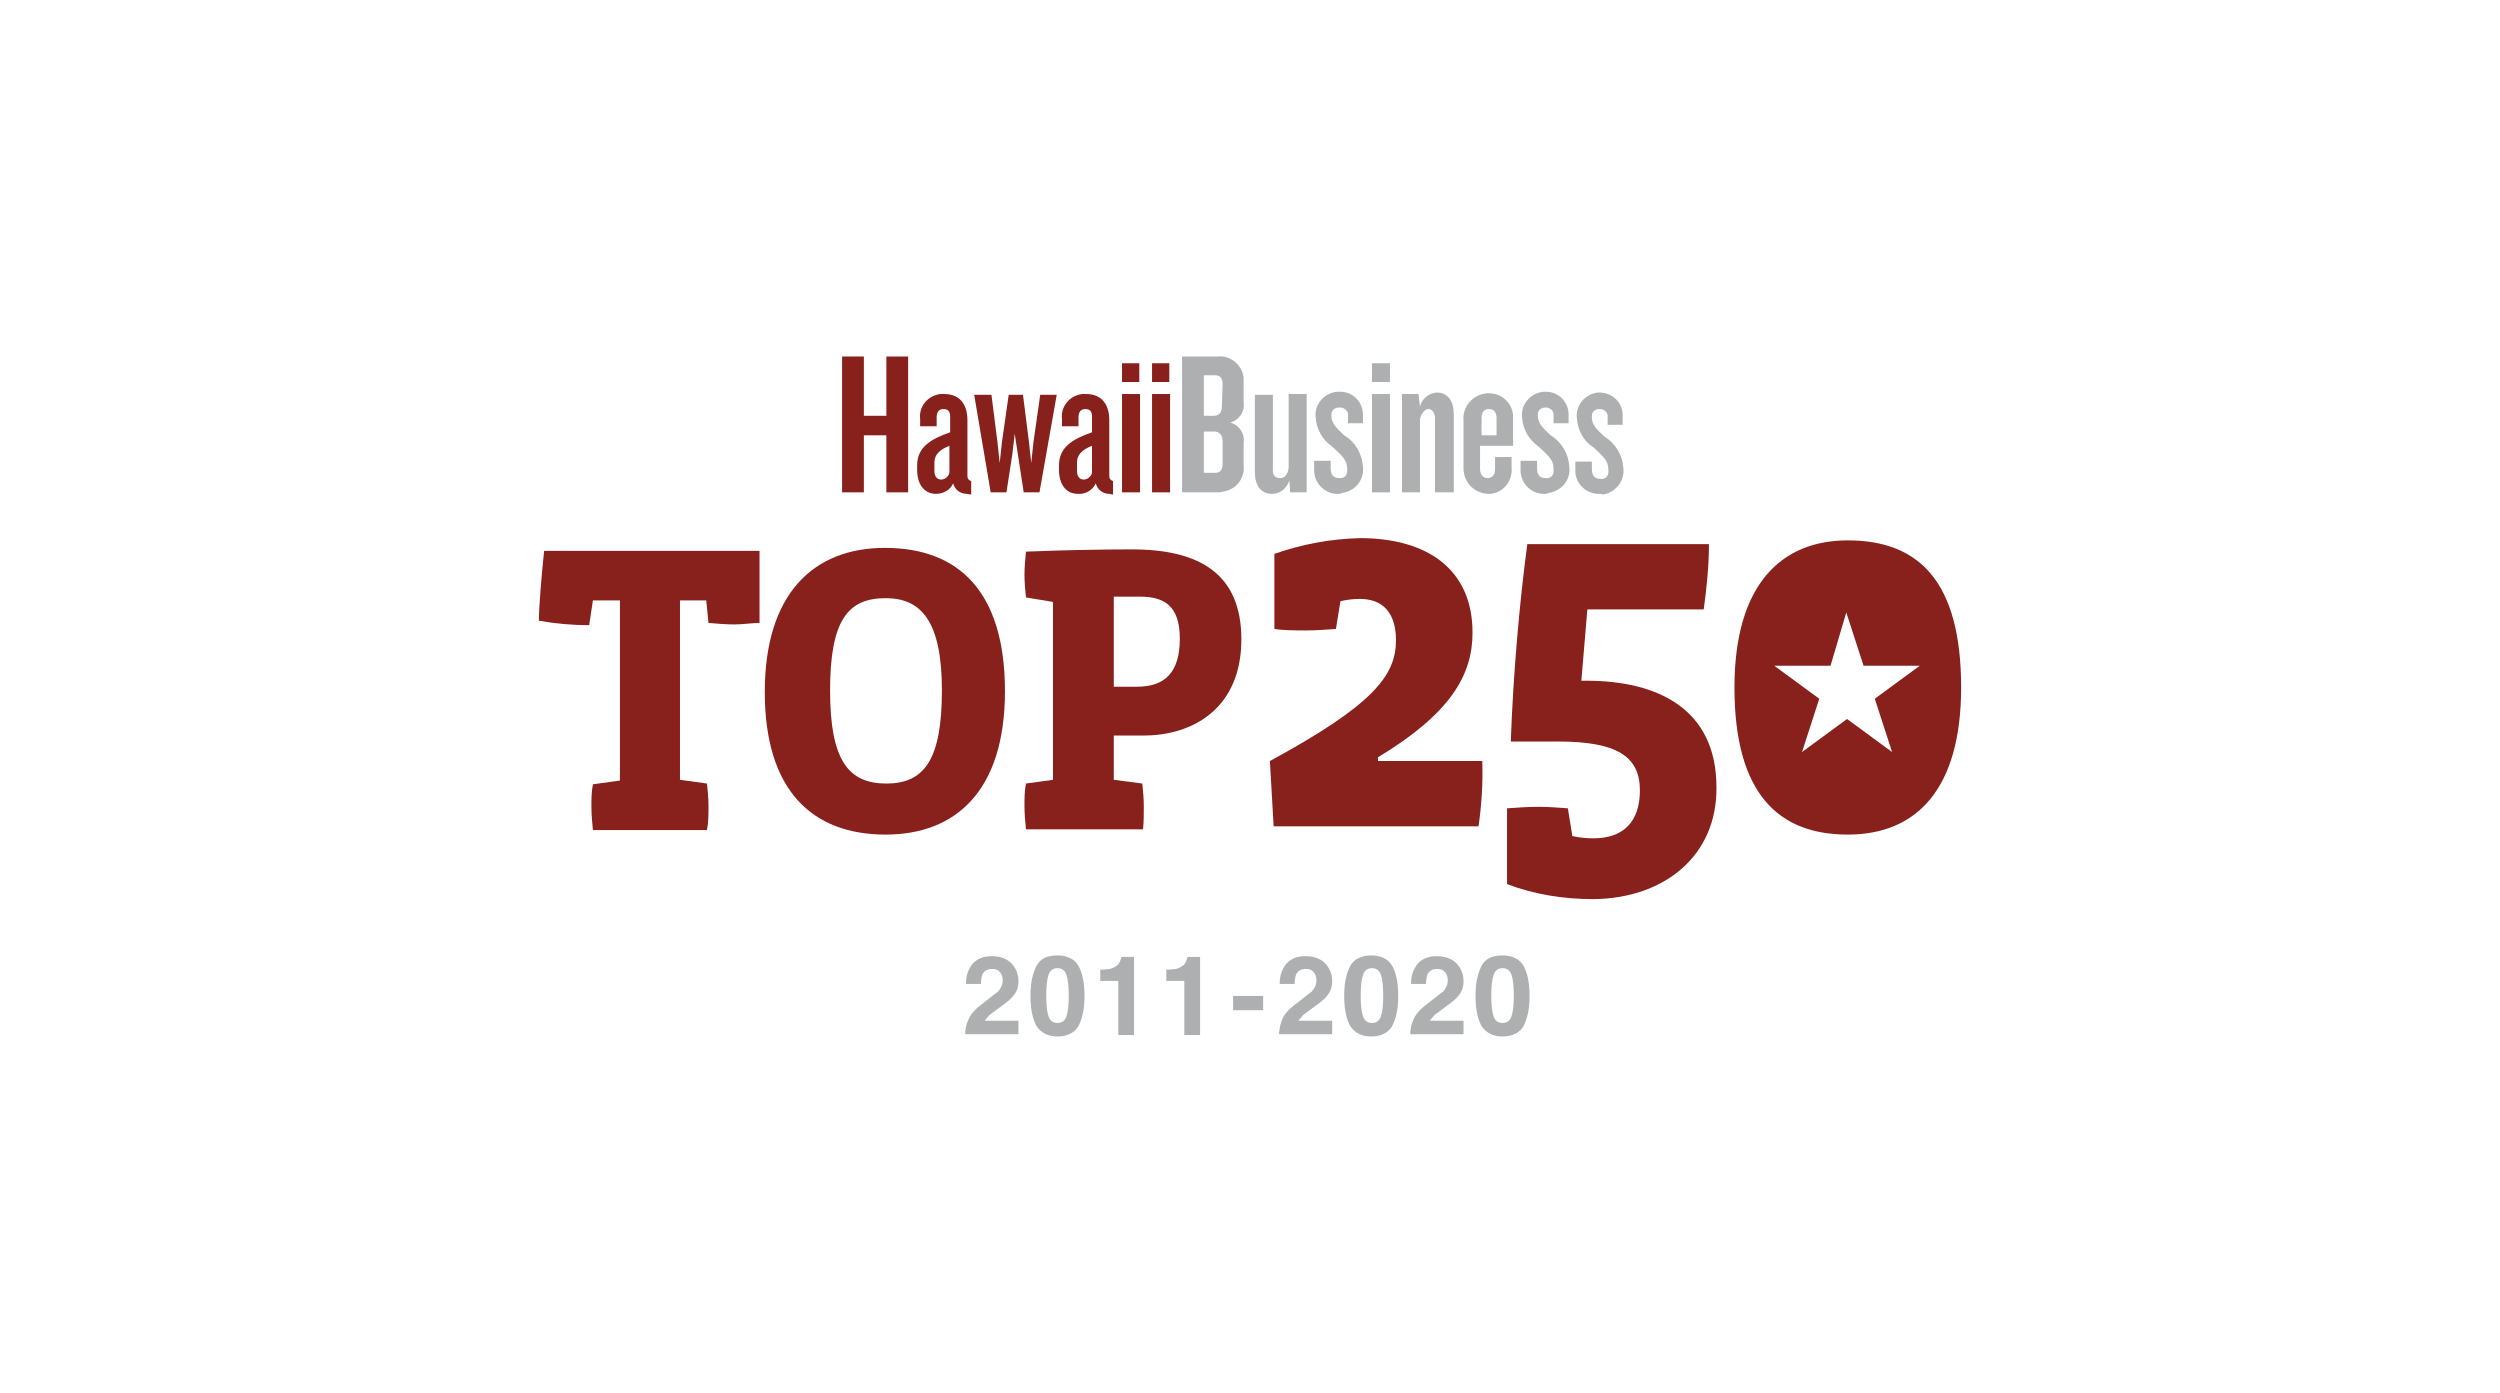
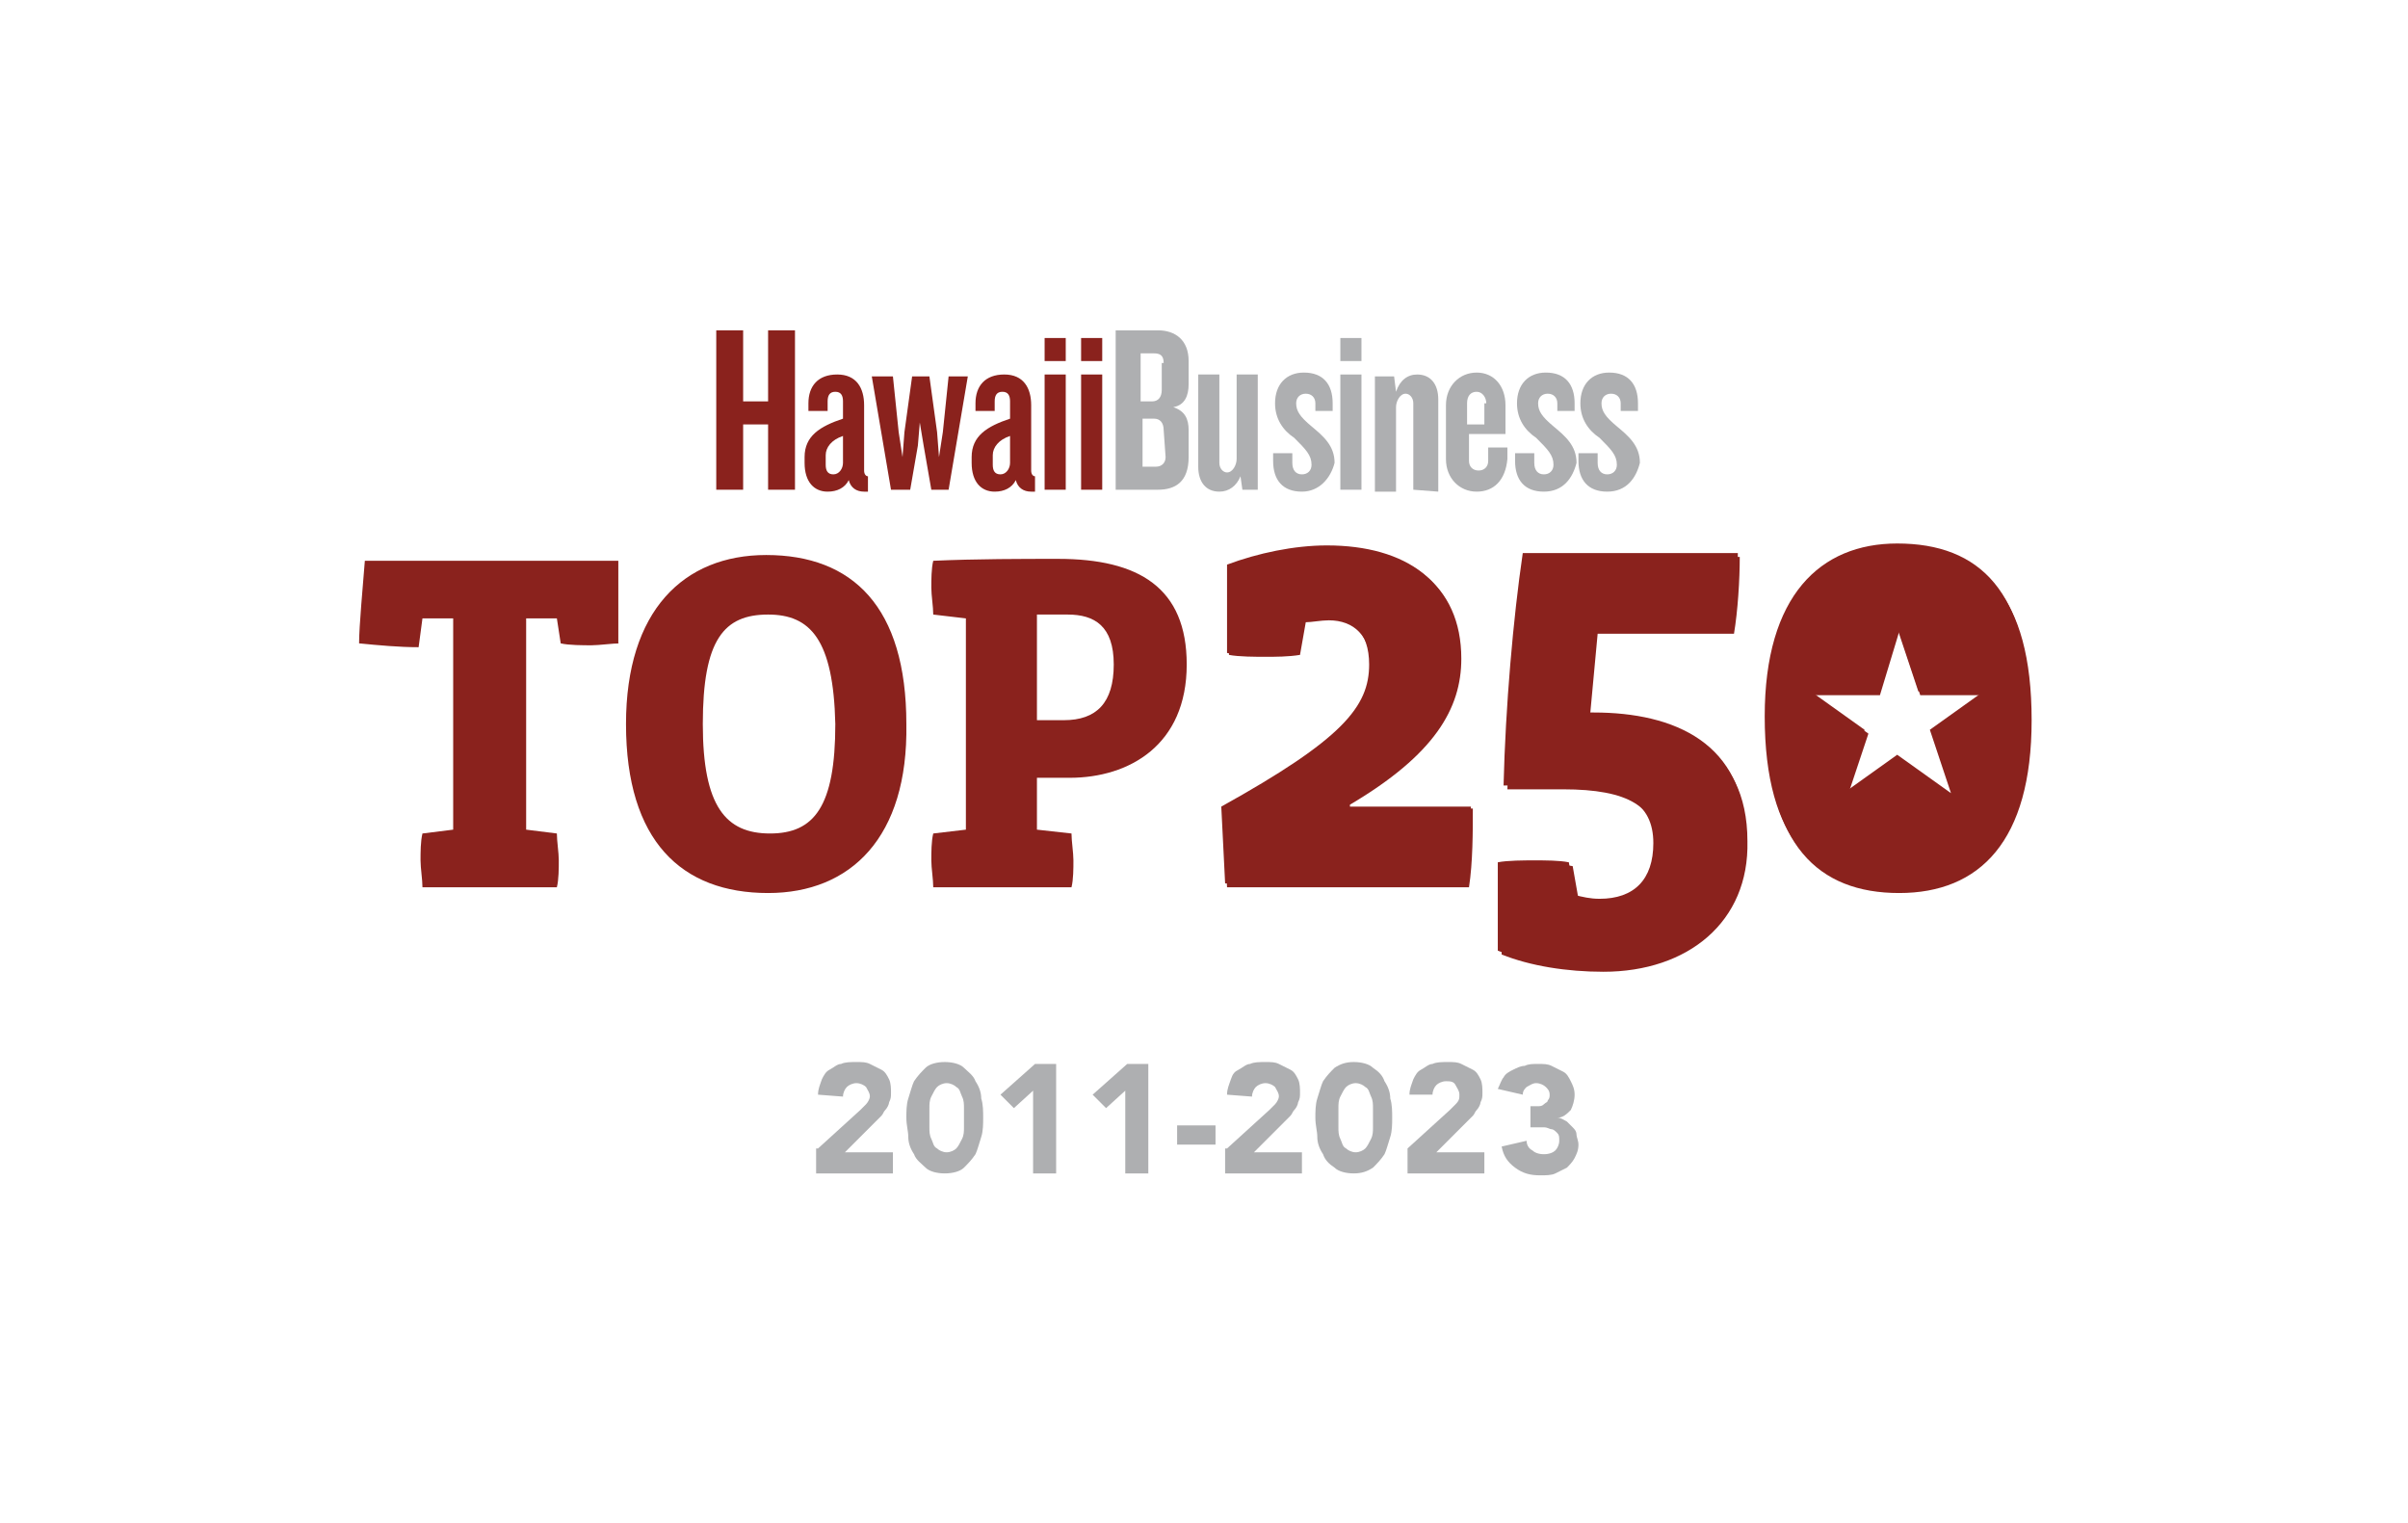
- <svg xmlns="http://www.w3.org/2000/svg" version="1.1" id="Layer_1" x="0px" y="0px" viewBox="0 0 333.1 185.5" style="enable-background:new 0 0 333.1 185.5;" xml:space="preserve">
+ <svg xmlns="http://www.w3.org/2000/svg" version="1.1" id="Layer_1" x="0px" y="0px" viewBox="0 0 125.4 79.3" style="enable-background:new 0 0 125.4 79.3;" xml:space="preserve">
  <style type="text/css">
- 	.st0{fill:#88201B;}
- 	.st1{fill:#ADAFB0;}
+ 	.st0{fill:#8A221D;}
+ 	.st1{fill:#AEAFB1;}
</style>
  <g>
    <g>
-       <path class="st0" d="M243.9,88.7h-7.5l6,4.4l-2.3,7.1l6-4.4l6,4.4l-2.3-7.1l6-4.4h-7.5l-2.3-7.1L243.9,88.7L243.9,88.7z     M246.2,111.2c-9.2,0-15.1-5.4-15.1-19.6c0-13.8,6.3-19.6,15.1-19.6c9.5,0,15.1,5.5,15.1,19.6    C261.3,105.1,255.4,111.2,246.2,111.2z" />
-       <path class="st0" d="M101.2,83c-0.9,0-2.3,0.2-3.3,0.2s-2.5-0.1-3.5-0.2l-0.3-3h-3.5v23.9l3.6,0.5c0.1,1,0.2,2,0.2,3    c0,1.1,0,2.1-0.2,3.2H79c-0.1-1-0.2-2.1-0.2-3.1s0-2,0.2-3l3.6-0.5V80H79l-0.5,3.3c-2.2,0-4.5-0.2-6.7-0.6c0-1.9,0.4-6.5,0.7-9.3    h28.7V83z" />
-       <path class="st0" d="M118,79.7c-5,0-7.4,2.9-7.4,12.3s2.5,12.4,7.5,12.4s7.4-3.1,7.4-12.4S122.7,79.7,118,79.7z M118,111.2    c-9.8,0-16.1-5.9-16.1-19s6.5-19.2,16-19.2c9.9,0,16,5.9,16,19.1S127.4,111.2,118,111.2z" />
-       <path class="st0" d="M151.9,79.5c-1.4,0-2.5,0-3.5,0v12h3.1c3.7,0,5.7-1.9,5.7-6.4S155,79.5,151.9,79.5L151.9,79.5z M152.1,98    h-3.7v5.9l3.8,0.5c0.1,1,0.2,2,0.2,3s0,2.1-0.1,3.1h-15.6c-0.1-1-0.2-2.1-0.2-3.1s0-2,0.2-3l3.6-0.5V80.2l-3.6-0.6    c-0.1-1-0.2-2-0.2-3s0.1-2.1,0.2-3.1c4.8-0.2,10.2-0.3,14.1-0.3c9.1,0,14.6,3.3,14.6,12C165.4,94.3,159,98.1,152.1,98L152.1,98z" />
-       <path class="st0" d="M197,110.1h-27.3l-0.5-8.7C183,93.9,186,90,186,85.3c0-3.7-1.8-5.5-4.8-5.5c-0.9,0-1.7,0.1-2.6,0.3l-0.6,3.7    c-1.2,0.1-2.8,0.2-4,0.2s-3,0-4.2-0.2v-10c3.7-1.3,7.5-2,11.4-2.1c8.9,0,15,4.1,15,12.6c0,5.7-3,10.8-12.6,16.6v0.5h13.9    C197.6,104.4,197.4,107.3,197,110.1L197,110.1z" />
-       <path class="st0" d="M212.3,119.8c-3.9,0-7.8-0.6-11.5-2v-10.1c1.2-0.1,3-0.2,4.2-0.2c1.3,0,2.6,0.1,3.9,0.2l0.6,3.7    c0.9,0.2,1.9,0.3,2.8,0.3c4,0,6.2-2.2,6.2-6.4c0-4.6-3.2-6.5-10.9-6.5h-6.3c0.3-8.9,1.2-18.9,2.2-26.3h24.2c0,2.9-0.3,5.8-0.7,8.7    h-15.5l-0.8,9.5h0.7c9.1,0,17.3,3.5,17.3,14.2C228.8,113.9,221.9,119.7,212.3,119.8L212.3,119.8z" />
-       <g>
-         <polygon class="st0" points="118.1,65.6 118.1,58 115.1,58 115.1,65.6 112.2,65.6 112.2,47.5 115.1,47.5 115.1,55.4 118.1,55.4      118.1,47.5 121,47.5 121,65.6    " />
-         <path class="st0" d="M126.5,59.4c-1.3,0.5-2,1.2-2,2.2v1.2c0,0.6,0.3,1.1,0.9,1.1s1.2-0.6,1.1-1.2l0,0V59.4z M128.8,65.8     c-0.9,0-1.6-0.6-1.8-1.4c-0.4,0.9-1.3,1.4-2.3,1.4c-1.5,0-2.5-1.2-2.5-3.2V62c0-2.4,1.8-3.5,4.4-4.4v-2.1c0-0.7-0.3-1-0.9-1     s-0.9,0.4-0.9,1.1v1.2h-2.2v-1c-0.2-1.6,1-3.1,2.7-3.3c0.2,0,0.3,0,0.5,0c2.2,0,3.1,1.5,3.1,3.5v7.4c0,0.4,0.2,0.6,0.5,0.7v1.8     L128.8,65.8L128.8,65.8z" />
-         <polygon class="st0" points="138.5,65.6 136.4,65.6 135.6,60.4 135.2,57.8 134.9,60.4 134.1,65.6 132,65.6 129.8,52.6      132.1,52.6 132.9,58.9 133.2,61.7 133.5,58.9 134.4,52.6 136.3,52.6 137.1,58.9 137.4,61.7 137.7,58.9 138.6,52.6 140.8,52.6         " />
-         <path class="st0" d="M145.5,59.4c-1.3,0.5-2,1.2-2,2.2v1.2c0,0.6,0.3,1.1,0.9,1.1c0.6,0,1.2-0.6,1.1-1.2l0,0V59.4z M147.8,65.8     c-0.9,0-1.6-0.6-1.8-1.4c-0.4,0.9-1.4,1.5-2.4,1.4c-1.5,0-2.5-1.2-2.5-3.2V62c0-2.4,1.8-3.5,4.4-4.4v-2.1c0-0.7-0.3-1-0.9-1     c-0.6,0-0.9,0.4-0.9,1.1v1.2h-2.2v-1c-0.2-1.6,1-3.1,2.7-3.3c0.2,0,0.4,0,0.5,0c2.2,0,3.1,1.5,3.1,3.5v7.4c0,0.4,0.2,0.6,0.5,0.7     v1.8L147.8,65.8L147.8,65.8z" />
-         <path class="st0" d="M149.5,50.9v-2.5h2.3v2.5H149.5z M149.5,65.6V52.5h2.4v13.1H149.5z" />
-         <path class="st0" d="M153.5,50.9v-2.5h2.3v2.5H153.5z M153.5,65.6V52.5h2.4v13.1H153.5z" />
-         <path class="st1" d="M162.9,58.8c0-0.8-0.4-1.3-1.1-1.3h-1.4V63h1.5c0.7,0,1-0.4,1-1.2V58.8z M162.9,51.2c0-0.8-0.3-1.2-1-1.2     h-1.5v5.4h1.3c0.7,0,1.1-0.4,1.1-1.2L162.9,51.2L162.9,51.2z M162.2,65.6h-4.7V47.5h4.7c1.7-0.2,3.3,1.1,3.5,2.8     c0,0.2,0,0.5,0,0.7v2.6c0.2,1.2-0.6,2.4-1.8,2.7c1.2,0.3,2,1.5,1.8,2.7v3c0.2,1.7-1,3.3-2.8,3.5     C162.7,65.6,162.4,65.6,162.2,65.6L162.2,65.6z" />
-         <path class="st1" d="M171.9,65.6l-0.1-1.6c-0.3,1-1.2,1.8-2.3,1.8c-1.5,0-2.3-1.1-2.3-2.9V52.6h2.4v10c-0.1,0.6,0.3,1.1,0.9,1.1     c0,0,0,0,0.1,0c0.7,0,1.1-0.8,1.1-1.5v-9.7h2.4v13.1H171.9z" />
-         <path class="st1" d="M178.4,65.8c-1.7,0.1-3.2-1.2-3.3-3c0-0.2,0-0.4,0-0.6v-0.8h2.2v1c0,0.9,0.4,1.3,1.1,1.3     c0.6,0.1,1.1-0.3,1.1-0.9c0-0.1,0-0.2,0-0.3c0-1.2-0.6-1.7-2-3c-1.3-0.9-2.1-2.3-2.2-3.9c-0.2-1.7,1.1-3.2,2.8-3.4     c0.1,0,0.2,0,0.3,0c1.7-0.1,3.1,1.2,3.2,2.9c0,0.2,0,0.4,0,0.5v0.8h-2v-1c0.1-0.5-0.3-1-0.9-1.1c-0.1,0-0.2,0-0.3,0     c-0.5,0-1,0.3-1,0.9c0,0.1,0,0.1,0,0.2c0,0.9,0.5,1.5,1.7,2.6c1.5,0.9,2.4,2.5,2.5,4.2c0.2,1.8-1.1,3.3-2.9,3.5     C178.7,65.8,178.5,65.8,178.4,65.8z" />
-         <path class="st1" d="M182.8,50.9v-2.5h2.4v2.5H182.8z M182.8,65.6V52.5h2.4v13.1H182.8z" />
-         <path class="st1" d="M191.2,65.6v-9.9c0-0.7-0.4-1.2-0.9-1.2s-1.1,0.8-1.1,1.5v9.6h-2.4V52.5h2.2l0.2,1.7c0.2-1,1.1-1.8,2.2-1.9     c1.5,0,2.3,1.1,2.3,2.9v10.4H191.2z" />
-         <path class="st1" d="M199.4,55.7c0-0.7-0.3-1.2-1-1.2s-1,0.5-1,1.2V58h2V55.7z M198.4,65.8c-1.9,0-3.4-1.5-3.4-3.4     c0-0.1,0-0.2,0-0.3v-6c-0.2-1.9,1.2-3.5,3.1-3.7c0.1,0,0.2,0,0.3,0c1.8,0,3.3,1.5,3.2,3.3c0,0.1,0,0.3,0,0.4v3.3h-4.4v3.1     c0,0.7,0.4,1.2,1,1.2c0.7,0,1-0.5,1-1.2v-1.6h2.2v1.3c0.2,1.8-1,3.4-2.8,3.6C198.6,65.8,198.5,65.8,198.4,65.8z" />
-         <path class="st1" d="M205.9,65.8c-1.7,0.1-3.2-1.2-3.3-3c0-0.2,0-0.4,0-0.6v-0.8h2.2v1c0,0.9,0.4,1.3,1.1,1.3     c0.6,0.1,1.1-0.3,1.1-0.9c0-0.1,0-0.2,0-0.3c0-1.2-0.6-1.7-2-3c-1.3-0.9-2.1-2.3-2.2-3.9c-0.2-1.7,1.1-3.2,2.8-3.4     c0.1,0,0.3,0,0.4,0c1.7,0,3,1.4,3,3c0,0.1,0,0.2,0,0.4v0.8h-2v-1c0.1-0.5-0.3-1-0.9-1.1c-0.1,0-0.2,0-0.2,0c-0.5,0-1,0.3-1,0.9     c0,0.1,0,0.1,0,0.2c0,0.9,0.5,1.5,1.7,2.6c1.5,0.9,2.4,2.5,2.5,4.2c0.2,1.8-1.1,3.3-2.9,3.5C206.2,65.8,206.1,65.8,205.9,65.8z" />
-         <path class="st1" d="M213.2,65.8c-1.7,0.1-3.2-1.2-3.3-2.9c0-0.2,0-0.4,0-0.6v-0.8h2.2v1c0,0.9,0.4,1.3,1.1,1.3     c0.6,0.1,1.1-0.3,1.1-0.9c0-0.1,0-0.2,0-0.3c0-1.2-0.6-1.7-2-3c-1.3-0.8-2.1-2.3-2.2-3.9c-0.2-1.7,1.1-3.2,2.8-3.4     c0.1,0,0.2,0,0.2,0c1.7,0,3.1,1.3,3.1,3c0,0.2,0,0.3,0,0.5v0.8h-2v-1c0.1-0.5-0.3-1-0.9-1.1c-0.1,0-0.1,0-0.2,0     c-0.5,0-1,0.3-1,0.9c0,0.1,0,0.1,0,0.2c0,0.9,0.5,1.5,1.7,2.6c1.5,0.9,2.4,2.5,2.5,4.2c0.2,1.7-1.1,3.3-2.8,3.5     C213.5,65.8,213.4,65.8,213.2,65.8z" />
-       </g>
-     </g>
-     <g>
-       <path class="st1" d="M129.1,135.7c0.3-0.7,1-1.4,2.1-2.2c0.9-0.7,1.5-1.2,1.8-1.4c0.4-0.5,0.6-0.9,0.6-1.5c0-0.4-0.1-0.8-0.4-1.1    c-0.2-0.3-0.6-0.4-1-0.4c-0.6,0-1,0.2-1.3,0.7c-0.1,0.3-0.2,0.7-0.2,1.3h-2c0-0.9,0.2-1.6,0.5-2.1c0.5-1,1.5-1.6,2.9-1.6    c1.1,0,2,0.3,2.6,0.9c0.6,0.6,1,1.4,1,2.4c0,0.8-0.2,1.4-0.7,2c-0.3,0.4-0.8,0.8-1.5,1.3l-0.8,0.6c-0.5,0.4-0.9,0.6-1,0.8    c-0.2,0.2-0.3,0.4-0.5,0.6h4.5v1.8h-7.1C128.6,137,128.8,136.3,129.1,135.7z" />
-       <path class="st1" d="M143.7,128.7c0.5,0.9,0.8,2.2,0.8,4s-0.3,3-0.8,4c-0.5,0.9-1.5,1.4-2.8,1.4s-2.2-0.5-2.8-1.4    c-0.5-0.9-0.8-2.2-0.8-4s0.3-3,0.8-4s1.5-1.4,2.8-1.4S143.2,127.8,143.7,128.7z M139.7,135.4c0.2,0.6,0.6,0.9,1.2,0.9    s1-0.3,1.2-0.9c0.2-0.6,0.3-1.5,0.3-2.7s-0.1-2.2-0.3-2.8s-0.6-0.9-1.2-0.9s-1,0.3-1.2,0.9c-0.2,0.6-0.3,1.5-0.3,2.8    C139.4,133.9,139.5,134.8,139.7,135.4z" />
-       <path class="st1" d="M146.6,130.6v-1.4c0.6,0,1.1-0.1,1.3-0.1c0.4-0.1,0.7-0.3,1-0.5c0.2-0.2,0.3-0.4,0.4-0.7    c0.1-0.2,0.1-0.3,0.1-0.4h1.7v10.4H149v-7.2h-2.4V130.6z" />
-       <path class="st1" d="M155.4,130.6v-1.4c0.6,0,1.1-0.1,1.3-0.1c0.4-0.1,0.7-0.3,1-0.5c0.2-0.2,0.3-0.4,0.4-0.7    c0.1-0.2,0.1-0.3,0.1-0.4h1.7v10.4h-2.1v-7.2h-2.4V130.6z" />
-       <path class="st1" d="M164.3,132.7h4v1.9h-4V132.7z" />
-       <path class="st1" d="M170.9,135.7c0.3-0.7,1-1.4,2.1-2.2c0.9-0.7,1.5-1.2,1.8-1.4c0.4-0.5,0.6-0.9,0.6-1.5c0-0.4-0.1-0.8-0.4-1.1    c-0.2-0.3-0.6-0.4-1-0.4c-0.6,0-1,0.2-1.3,0.7c-0.1,0.3-0.2,0.7-0.2,1.3h-2c0-0.9,0.2-1.6,0.5-2.1c0.5-1,1.5-1.6,2.9-1.6    c1.1,0,2,0.3,2.6,0.9c0.6,0.6,1,1.4,1,2.4c0,0.8-0.2,1.4-0.7,2c-0.3,0.4-0.8,0.8-1.5,1.3l-0.8,0.6c-0.5,0.4-0.9,0.6-1,0.8    c-0.2,0.2-0.3,0.4-0.5,0.6h4.5v1.8h-7.1C170.5,137,170.6,136.3,170.9,135.7z" />
-       <path class="st1" d="M185.5,128.7c0.5,0.9,0.8,2.2,0.8,4s-0.3,3-0.8,4c-0.5,0.9-1.5,1.4-2.8,1.4s-2.2-0.5-2.8-1.4    c-0.5-0.9-0.8-2.2-0.8-4s0.3-3,0.8-4c0.5-0.9,1.5-1.4,2.8-1.4S185,127.8,185.5,128.7z M181.6,135.4c0.2,0.6,0.6,0.9,1.2,0.9    s1-0.3,1.2-0.9c0.2-0.6,0.3-1.5,0.3-2.7s-0.1-2.2-0.3-2.8s-0.6-0.9-1.2-0.9s-1,0.3-1.2,0.9c-0.2,0.6-0.3,1.5-0.3,2.8    C181.3,133.9,181.4,134.8,181.6,135.4z" />
-       <path class="st1" d="M188.4,135.7c0.3-0.7,1-1.4,2.1-2.2c0.9-0.7,1.5-1.2,1.8-1.4c0.4-0.5,0.6-0.9,0.6-1.5c0-0.4-0.1-0.8-0.4-1.1    c-0.2-0.3-0.6-0.4-1-0.4c-0.6,0-1,0.2-1.3,0.7c-0.1,0.3-0.2,0.7-0.2,1.3h-2c0-0.9,0.2-1.6,0.5-2.1c0.5-1,1.5-1.6,2.9-1.6    c1.1,0,2,0.3,2.6,0.9c0.6,0.6,1,1.4,1,2.4c0,0.8-0.2,1.4-0.7,2c-0.3,0.4-0.8,0.8-1.5,1.3l-0.8,0.6c-0.5,0.4-0.9,0.6-1,0.8    c-0.2,0.2-0.3,0.4-0.5,0.6h4.5v1.8h-7.1C187.9,137,188.1,136.3,188.4,135.7z" />
-       <path class="st1" d="M203,128.7c0.5,0.9,0.8,2.2,0.8,4s-0.3,3-0.8,4c-0.5,0.9-1.5,1.4-2.8,1.4s-2.2-0.5-2.8-1.4    c-0.5-0.9-0.8-2.2-0.8-4s0.3-3,0.8-4s1.5-1.4,2.8-1.4S202.5,127.8,203,128.7z M199,135.4c0.2,0.6,0.6,0.9,1.2,0.9s1-0.3,1.2-0.9    c0.2-0.6,0.3-1.5,0.3-2.7s-0.1-2.2-0.3-2.8s-0.6-0.9-1.2-0.9s-1,0.3-1.2,0.9c-0.2,0.6-0.3,1.5-0.3,2.8    C198.7,133.9,198.8,134.8,199,135.4z" />
+       <path class="st0" d="M76.5,46.2H63.9l-0.2-4c6.3-3.5,7.7-5.2,7.7-7.4c0-1.7-0.9-2.5-2.2-2.5c-0.4,0-0.9,0.1-1.2,0.1l-0.3,1.7    c-0.6,0.1-1.3,0.1-1.8,0.1c-0.5,0-1.4,0-1.9-0.1v-4.6c1.6-0.6,3.5-1,5.2-1c4.1,0,6.9,1.9,6.9,5.8c0,2.6-1.4,5-5.8,7.6v0.2h6.4    C76.7,43.3,76.7,44.9,76.5,46.2L76.5,46.2z" />
+       <path class="st0" d="M83.5,50.6c-1.9,0-3.8-0.3-5.3-0.9v-4.6c0.5-0.1,1.4-0.1,1.9-0.1c0.6,0,1.3,0,1.8,0.1l0.3,1.7    c0.4,0.1,0.8,0.2,1.3,0.2c1.8,0,2.8-1,2.8-2.9c0-2.1-1.5-3-4.9-3h-2.9c0.1-4.1,0.5-8.7,1-12.1h11.1c0,1.2-0.1,2.8-0.3,4h-7.1    l-0.4,4.3h0.3c4.2,0,7.9,1.6,7.9,6.5C91.1,48,87.9,50.6,83.5,50.6L83.5,50.6z" />
+       <path class="st0" d="M97.9,36.2h-3.4l2.8,2l-1.1,3.3l2.8-2l2.8,2l-1.1-3.3l2.8-2H100l-1.1-3.3L97.9,36.2L97.9,36.2z M98.9,46.5    c-4.2,0-6.9-2.5-6.9-9c0-6.3,2.9-9,6.9-9c4.3,0,6.9,2.5,6.9,9C105.8,43.8,103.1,46.5,98.9,46.5L98.9,46.5z" />
+       <path class="st0" d="M32.3,33.5c-0.4,0-1.1,0.1-1.5,0.1c-0.4,0-1.2,0-1.6-0.1L29,32.2h-1.6v11l1.6,0.2c0,0.4,0.1,1,0.1,1.4    s0,1-0.1,1.4h-7c0-0.4-0.1-1-0.1-1.4c0-0.4,0-1,0.1-1.4l1.6-0.2v-11h-1.6l-0.2,1.5c-1,0-2.1-0.1-3.1-0.2c0-0.9,0.2-3,0.3-4.3h13.2    V33.5L32.3,33.5z" />
+       <path class="st0" d="M40,32c-2.3,0-3.4,1.3-3.4,5.7c0,4.3,1.2,5.7,3.5,5.7c2.3,0,3.4-1.4,3.4-5.7C43.4,33.3,42.2,32,40,32L40,32z     M40,46.5c-4.5,0-7.4-2.7-7.4-8.8c0-5.9,3-8.8,7.3-8.8c4.5,0,7.3,2.7,7.3,8.8C47.3,43.6,44.3,46.5,40,46.5L40,46.5z" />
+       <path class="st0" d="M55.6,32c-0.6,0-1.2,0-1.6,0v5.5h1.4c1.7,0,2.6-0.9,2.6-2.9C58,32.6,57,32,55.6,32L55.6,32z M55.7,40.5H54    v2.7l1.8,0.2c0,0.4,0.1,1,0.1,1.4s0,1-0.1,1.4h-7.2c0-0.4-0.1-1-0.1-1.4c0-0.4,0-1,0.1-1.4l1.7-0.2V32.2L48.6,32    c0-0.4-0.1-1-0.1-1.4s0-1,0.1-1.4c2.2-0.1,4.7-0.1,6.5-0.1c4.2,0,6.7,1.5,6.7,5.5C61.8,38.8,58.8,40.5,55.7,40.5L55.7,40.5z" />
+       <path class="st0" d="M76.3,46H63.8l-0.2-4c6.3-3.5,7.7-5.2,7.7-7.4c0-1.7-0.9-2.5-2.2-2.5c-0.4,0-0.9,0.1-1.2,0.1L67.6,34    c-0.6,0.1-1.3,0.1-1.8,0.1c-0.5,0-1.4,0-1.9-0.1v-4.6c1.6-0.6,3.5-1,5.2-1c4.1,0,6.9,1.9,6.9,5.8c0,2.6-1.4,5-5.8,7.6V42h6.4    C76.6,43.2,76.5,44.8,76.3,46L76.3,46z" />
+       <path class="st0" d="M83.3,50.4c-1.9,0-3.8-0.3-5.3-0.9v-4.6c0.5-0.1,1.4-0.1,1.9-0.1c0.6,0,1.3,0,1.8,0.1l0.3,1.7    c0.4,0.1,0.8,0.2,1.3,0.2c1.8,0,2.8-1,2.8-2.9c0-2.1-1.5-3-4.9-3h-2.9c0.1-4.1,0.5-8.7,1-12.1h11.2c0,1.2-0.1,2.8-0.3,4H83    l-0.4,4.3H83c4.2,0,7.9,1.6,7.9,6.5C90.9,47.8,87.7,50.4,83.3,50.4L83.3,50.4z" />
+       <path class="st0" d="M97.7,36h-3.4l2.8,2L96,41.3l2.8-2l2.8,2l-1.1-3.3l2.8-2h-3.4l-1.1-3.3L97.7,36L97.7,36z M98.8,46.3    c-4.2,0-6.9-2.5-6.9-9c0-6.3,2.9-9,6.9-9c4.3,0,6.9,2.5,6.9,9C105.7,43.6,102.9,46.3,98.8,46.3L98.8,46.3z" />
+       <polygon class="st0" points="40,25.5 40,22.1 38.7,22.1 38.7,25.5 37.3,25.5 37.3,17.2 38.7,17.2 38.7,20.9 40,20.9 40,17.2     41.4,17.2 41.4,25.5   " />
+       <path class="st0" d="M43.9,22.7c-0.6,0.2-0.9,0.6-0.9,1v0.5c0,0.3,0.1,0.5,0.4,0.5c0.3,0,0.5-0.3,0.5-0.6V22.7L43.9,22.7z     M45,25.6c-0.4,0-0.7-0.2-0.8-0.6c-0.2,0.4-0.6,0.6-1.1,0.6c-0.7,0-1.2-0.5-1.2-1.5v-0.3c0-1.1,0.8-1.6,2-2v-0.9    c0-0.3-0.1-0.5-0.4-0.5c-0.3,0-0.4,0.2-0.4,0.5v0.5h-1V21c0-0.9,0.5-1.5,1.5-1.5c1,0,1.4,0.7,1.4,1.6v3.4c0,0.2,0.1,0.3,0.2,0.3    v0.8L45,25.6L45,25.6z" />
+       <polygon class="st0" points="49.4,25.5 48.5,25.5 48.1,23.2 47.9,22 47.8,23.2 47.4,25.5 46.4,25.5 45.4,19.6 46.5,19.6     46.8,22.5 47,23.8 47.1,22.5 47.5,19.6 48.4,19.6 48.8,22.5 48.9,23.8 49.1,22.5 49.4,19.6 50.4,19.6   " />
+       <path class="st0" d="M52.6,22.7c-0.6,0.2-0.9,0.6-0.9,1v0.5c0,0.3,0.1,0.5,0.4,0.5c0.3,0,0.5-0.3,0.5-0.6V22.7L52.6,22.7z     M53.7,25.6c-0.4,0-0.7-0.2-0.8-0.6c-0.2,0.4-0.6,0.6-1.1,0.6c-0.7,0-1.2-0.5-1.2-1.5v-0.3c0-1.1,0.8-1.6,2-2v-0.9    c0-0.3-0.1-0.5-0.4-0.5c-0.3,0-0.4,0.2-0.4,0.5v0.5h-1V21c0-0.9,0.5-1.5,1.5-1.5c1,0,1.4,0.7,1.4,1.6v3.4c0,0.2,0.1,0.3,0.2,0.3    v0.8L53.7,25.6L53.7,25.6z" />
+       <path class="st0" d="M54.4,18.8v-1.2h1.1v1.2H54.4L54.4,18.8z M54.4,25.5v-6h1.1v6H54.4L54.4,25.5z" />
+       <path class="st0" d="M56.3,18.8v-1.2h1.1v1.2H56.3L56.3,18.8z M56.3,25.5v-6h1.1v6H56.3L56.3,25.5z" />
+       <path class="st1" d="M60.6,22.4c0-0.4-0.2-0.6-0.5-0.6h-0.6v2.5h0.7c0.3,0,0.5-0.2,0.5-0.5L60.6,22.4L60.6,22.4z M60.6,18.9    c0-0.4-0.2-0.5-0.5-0.5h-0.7v2.5h0.6c0.3,0,0.5-0.2,0.5-0.6V18.9L60.6,18.9z M60.3,25.5h-2.2v-8.3h2.2c0.9,0,1.6,0.5,1.6,1.6v1.2    c0,0.6-0.2,1.1-0.8,1.2c0.6,0.2,0.8,0.6,0.8,1.2v1.4C61.9,25.1,61.2,25.5,60.3,25.5L60.3,25.5z" />
+       <path class="st1" d="M64.7,25.5l-0.1-0.7c-0.2,0.5-0.6,0.8-1.1,0.8c-0.7,0-1.1-0.5-1.1-1.3v-4.8h1.1v4.6c0,0.3,0.2,0.5,0.4,0.5    c0.3,0,0.5-0.4,0.5-0.7v-4.4h1.1v6L64.7,25.5L64.7,25.5z" />
+       <path class="st1" d="M67.8,25.6c-1,0-1.5-0.6-1.5-1.6v-0.4h1v0.5c0,0.4,0.2,0.6,0.5,0.6s0.5-0.2,0.5-0.5c0-0.5-0.3-0.8-0.9-1.4    c-0.6-0.4-1-1-1-1.8c0-1,0.6-1.6,1.5-1.6c1,0,1.5,0.6,1.5,1.6v0.4h-0.9V21c0-0.3-0.2-0.5-0.5-0.5c-0.3,0-0.5,0.2-0.5,0.5    c0,0.4,0.2,0.7,0.8,1.2c0.6,0.5,1.2,1,1.2,1.9C69.3,24.9,68.7,25.6,67.8,25.6L67.8,25.6z" />
+       <path class="st1" d="M69.8,18.8v-1.2h1.1v1.2H69.8L69.8,18.8z M69.8,25.5v-6h1.1v6H69.8L69.8,25.5z" />
+       <path class="st1" d="M73.6,25.5V21c0-0.3-0.2-0.5-0.4-0.5c-0.3,0-0.5,0.4-0.5,0.7v4.4h-1.1v-6h1l0.1,0.8c0.2-0.6,0.6-0.9,1.1-0.9    c0.7,0,1.1,0.5,1.1,1.3v4.8L73.6,25.5L73.6,25.5z" />
+       <path class="st1" d="M77.4,21c0-0.3-0.2-0.6-0.5-0.6c-0.3,0-0.5,0.2-0.5,0.6v1.1h0.9V21L77.4,21z M76.9,25.6    c-0.9,0-1.6-0.7-1.6-1.7v-2.8c0-1,0.7-1.7,1.6-1.7c0.9,0,1.5,0.7,1.5,1.7v1.5h-1.9v1.4c0,0.3,0.2,0.5,0.5,0.5    c0.3,0,0.5-0.2,0.5-0.5v-0.7h1v0.6C78.4,25,77.8,25.6,76.9,25.6L76.9,25.6z" />
+       <path class="st1" d="M80.4,25.6c-1,0-1.5-0.6-1.5-1.6v-0.4h1v0.5c0,0.4,0.2,0.6,0.5,0.6c0.3,0,0.5-0.2,0.5-0.5    c0-0.5-0.3-0.8-0.9-1.4c-0.6-0.4-1-1-1-1.8c0-1,0.6-1.6,1.5-1.6c1,0,1.5,0.6,1.5,1.6v0.4h-0.9V21c0-0.3-0.2-0.5-0.5-0.5    c-0.3,0-0.5,0.2-0.5,0.5c0,0.4,0.2,0.7,0.8,1.2c0.6,0.5,1.2,1,1.2,1.9C81.9,24.9,81.4,25.6,80.4,25.6L80.4,25.6z" />
+       <path class="st1" d="M83.7,25.6c-1,0-1.5-0.6-1.5-1.6v-0.4h1v0.5c0,0.4,0.2,0.6,0.5,0.6c0.3,0,0.5-0.2,0.5-0.5    c0-0.5-0.3-0.8-0.9-1.4c-0.6-0.4-1-1-1-1.8c0-1,0.6-1.6,1.5-1.6c1,0,1.5,0.6,1.5,1.6v0.4h-0.9V21c0-0.3-0.2-0.5-0.5-0.5    c-0.3,0-0.5,0.2-0.5,0.5c0,0.4,0.2,0.7,0.8,1.2c0.6,0.5,1.2,1,1.2,1.9C85.2,24.9,84.7,25.6,83.7,25.6L83.7,25.6z" />
    </g>
  </g>
-   <g id="Layer_2_1_">
- </g>
+   <g>
+     <path class="st1" d="M42.6,59.8l2.2-2c0.1-0.1,0.2-0.2,0.3-0.3c0.1-0.1,0.2-0.3,0.2-0.4c0-0.2-0.1-0.3-0.2-0.5   c-0.1-0.1-0.3-0.2-0.5-0.2c-0.2,0-0.4,0.1-0.5,0.2s-0.2,0.3-0.2,0.5L42.6,57c0-0.3,0.1-0.5,0.2-0.8c0.1-0.2,0.2-0.4,0.4-0.5   c0.2-0.1,0.4-0.3,0.6-0.3c0.2-0.1,0.5-0.1,0.8-0.1c0.3,0,0.5,0,0.7,0.1c0.2,0.1,0.4,0.2,0.6,0.3c0.2,0.1,0.3,0.3,0.4,0.5   c0.1,0.2,0.1,0.5,0.1,0.7c0,0.2,0,0.3-0.1,0.5c0,0.1-0.1,0.3-0.2,0.4c-0.1,0.1-0.1,0.2-0.2,0.3c-0.1,0.1-0.2,0.2-0.3,0.3L44,60h2.5   v1.1h-4V59.8z" />
+     <path class="st1" d="M47.2,58.2c0-0.3,0-0.7,0.1-1c0.1-0.3,0.2-0.7,0.3-0.9c0.2-0.3,0.4-0.5,0.6-0.7s0.6-0.3,1-0.3   c0.4,0,0.8,0.1,1,0.3s0.5,0.4,0.6,0.7c0.2,0.3,0.3,0.6,0.3,0.9c0.1,0.3,0.1,0.7,0.1,1s0,0.7-0.1,1c-0.1,0.3-0.2,0.7-0.3,0.9   c-0.2,0.3-0.4,0.5-0.6,0.7s-0.6,0.3-1,0.3c-0.4,0-0.8-0.1-1-0.3s-0.5-0.4-0.6-0.7c-0.2-0.3-0.3-0.6-0.3-0.9S47.2,58.6,47.2,58.2z    M48.4,58.2c0,0.1,0,0.3,0,0.5s0,0.4,0.1,0.6c0.1,0.2,0.1,0.4,0.3,0.5c0.1,0.1,0.3,0.2,0.5,0.2c0.2,0,0.4-0.1,0.5-0.2   c0.1-0.1,0.2-0.3,0.3-0.5c0.1-0.2,0.1-0.4,0.1-0.6s0-0.4,0-0.5s0-0.3,0-0.5s0-0.4-0.1-0.6c-0.1-0.2-0.1-0.4-0.3-0.5   c-0.1-0.1-0.3-0.2-0.5-0.2c-0.2,0-0.4,0.1-0.5,0.2c-0.1,0.1-0.2,0.3-0.3,0.5c-0.1,0.2-0.1,0.4-0.1,0.6S48.4,58.1,48.4,58.2z" />
+     <path class="st1" d="M53.9,56.7l-1.1,1L52.1,57l1.8-1.6h1.1v5.7h-1.2V56.7z" />
+     <path class="st1" d="M58.7,56.7l-1.1,1L56.9,57l1.8-1.6h1.1v5.7h-1.2V56.7z" />
+     <path class="st1" d="M63.3,59.6h-2v-1h2V59.6z" />
+     <path class="st1" d="M63.9,59.8l2.2-2c0.1-0.1,0.2-0.2,0.3-0.3c0.1-0.1,0.2-0.3,0.2-0.4c0-0.2-0.1-0.3-0.2-0.5   c-0.1-0.1-0.3-0.2-0.5-0.2c-0.2,0-0.4,0.1-0.5,0.2c-0.1,0.1-0.2,0.3-0.2,0.5L63.9,57c0-0.3,0.1-0.5,0.2-0.8s0.2-0.4,0.4-0.5   c0.2-0.1,0.4-0.3,0.6-0.3c0.2-0.1,0.5-0.1,0.8-0.1c0.3,0,0.5,0,0.7,0.1c0.2,0.1,0.4,0.2,0.6,0.3c0.2,0.1,0.3,0.3,0.4,0.5   c0.1,0.2,0.1,0.5,0.1,0.7c0,0.2,0,0.3-0.1,0.5c0,0.1-0.1,0.3-0.2,0.4c-0.1,0.1-0.1,0.2-0.2,0.3c-0.1,0.1-0.2,0.2-0.3,0.3L65.3,60   h2.5v1.1h-4V59.8z" />
+     <path class="st1" d="M68.5,58.2c0-0.3,0-0.7,0.1-1c0.1-0.3,0.2-0.7,0.3-0.9c0.2-0.3,0.4-0.5,0.6-0.7c0.3-0.2,0.6-0.3,1-0.3   c0.4,0,0.8,0.1,1,0.3c0.3,0.2,0.5,0.4,0.6,0.7c0.2,0.3,0.3,0.6,0.3,0.9c0.1,0.3,0.1,0.7,0.1,1s0,0.7-0.1,1   c-0.1,0.3-0.2,0.7-0.3,0.9c-0.2,0.3-0.4,0.5-0.6,0.7c-0.3,0.2-0.6,0.3-1,0.3c-0.4,0-0.8-0.1-1-0.3c-0.3-0.2-0.5-0.4-0.6-0.7   c-0.2-0.3-0.3-0.6-0.3-0.9S68.5,58.6,68.5,58.2z M69.7,58.2c0,0.1,0,0.3,0,0.5s0,0.4,0.1,0.6c0.1,0.2,0.1,0.4,0.3,0.5   c0.1,0.1,0.3,0.2,0.5,0.2c0.2,0,0.4-0.1,0.5-0.2c0.1-0.1,0.2-0.3,0.3-0.5c0.1-0.2,0.1-0.4,0.1-0.6c0-0.2,0-0.4,0-0.5s0-0.3,0-0.5   c0-0.2,0-0.4-0.1-0.6c-0.1-0.2-0.1-0.4-0.3-0.5c-0.1-0.1-0.3-0.2-0.5-0.2c-0.2,0-0.4,0.1-0.5,0.2c-0.1,0.1-0.2,0.3-0.3,0.5   c-0.1,0.2-0.1,0.4-0.1,0.6S69.7,58.1,69.7,58.2z" />
+     <path class="st1" d="M73.3,59.8l2.2-2c0.1-0.1,0.2-0.2,0.3-0.3C76,57.3,76,57.2,76,57c0-0.2-0.1-0.3-0.2-0.5s-0.3-0.2-0.5-0.2   c-0.2,0-0.4,0.1-0.5,0.2s-0.2,0.3-0.2,0.5L73.4,57c0-0.3,0.1-0.5,0.2-0.8c0.1-0.2,0.2-0.4,0.4-0.5c0.2-0.1,0.4-0.3,0.6-0.3   c0.2-0.1,0.5-0.1,0.8-0.1c0.3,0,0.5,0,0.7,0.1c0.2,0.1,0.4,0.2,0.6,0.3c0.2,0.1,0.3,0.3,0.4,0.5c0.1,0.2,0.1,0.5,0.1,0.7   c0,0.2,0,0.3-0.1,0.5c0,0.1-0.1,0.3-0.2,0.4c-0.1,0.1-0.1,0.2-0.2,0.3c-0.1,0.1-0.2,0.2-0.3,0.3L74.8,60h2.5v1.1h-4V59.8z" />
+     <path class="st1" d="M79.4,57.6h0.4c0.1,0,0.2,0,0.3,0c0.1,0,0.2,0,0.3-0.1s0.2-0.1,0.2-0.2c0.1-0.1,0.1-0.2,0.1-0.3   c0-0.2-0.1-0.3-0.2-0.4c-0.1-0.1-0.3-0.2-0.5-0.2c-0.2,0-0.3,0.1-0.5,0.2c-0.1,0.1-0.2,0.2-0.2,0.4L78,56.7   c0.1-0.2,0.2-0.5,0.3-0.6c0.1-0.2,0.3-0.3,0.5-0.4c0.2-0.1,0.4-0.2,0.6-0.2c0.2-0.1,0.4-0.1,0.7-0.1c0.3,0,0.5,0,0.7,0.1   c0.2,0.1,0.4,0.2,0.6,0.3s0.3,0.3,0.4,0.5c0.1,0.2,0.2,0.4,0.2,0.7c0,0.3-0.1,0.6-0.2,0.8c-0.2,0.2-0.4,0.4-0.7,0.4v0   c0.2,0,0.3,0.1,0.5,0.2c0.1,0.1,0.2,0.2,0.3,0.3c0.1,0.1,0.2,0.2,0.2,0.4c0,0.1,0.1,0.3,0.1,0.5c0,0.3-0.1,0.5-0.2,0.7   c-0.1,0.2-0.3,0.4-0.4,0.5c-0.2,0.1-0.4,0.2-0.6,0.3s-0.5,0.1-0.8,0.1c-0.5,0-0.9-0.1-1.3-0.4s-0.6-0.6-0.7-1.1l1.3-0.3   c0,0.2,0.1,0.4,0.3,0.5c0.1,0.1,0.3,0.2,0.6,0.2c0.3,0,0.5-0.1,0.6-0.2s0.2-0.3,0.2-0.5c0-0.2,0-0.3-0.1-0.4   c-0.1-0.1-0.2-0.2-0.3-0.2c-0.1,0-0.2-0.1-0.4-0.1s-0.3,0-0.4,0h-0.3V57.6z" />
+   </g>
</svg>
